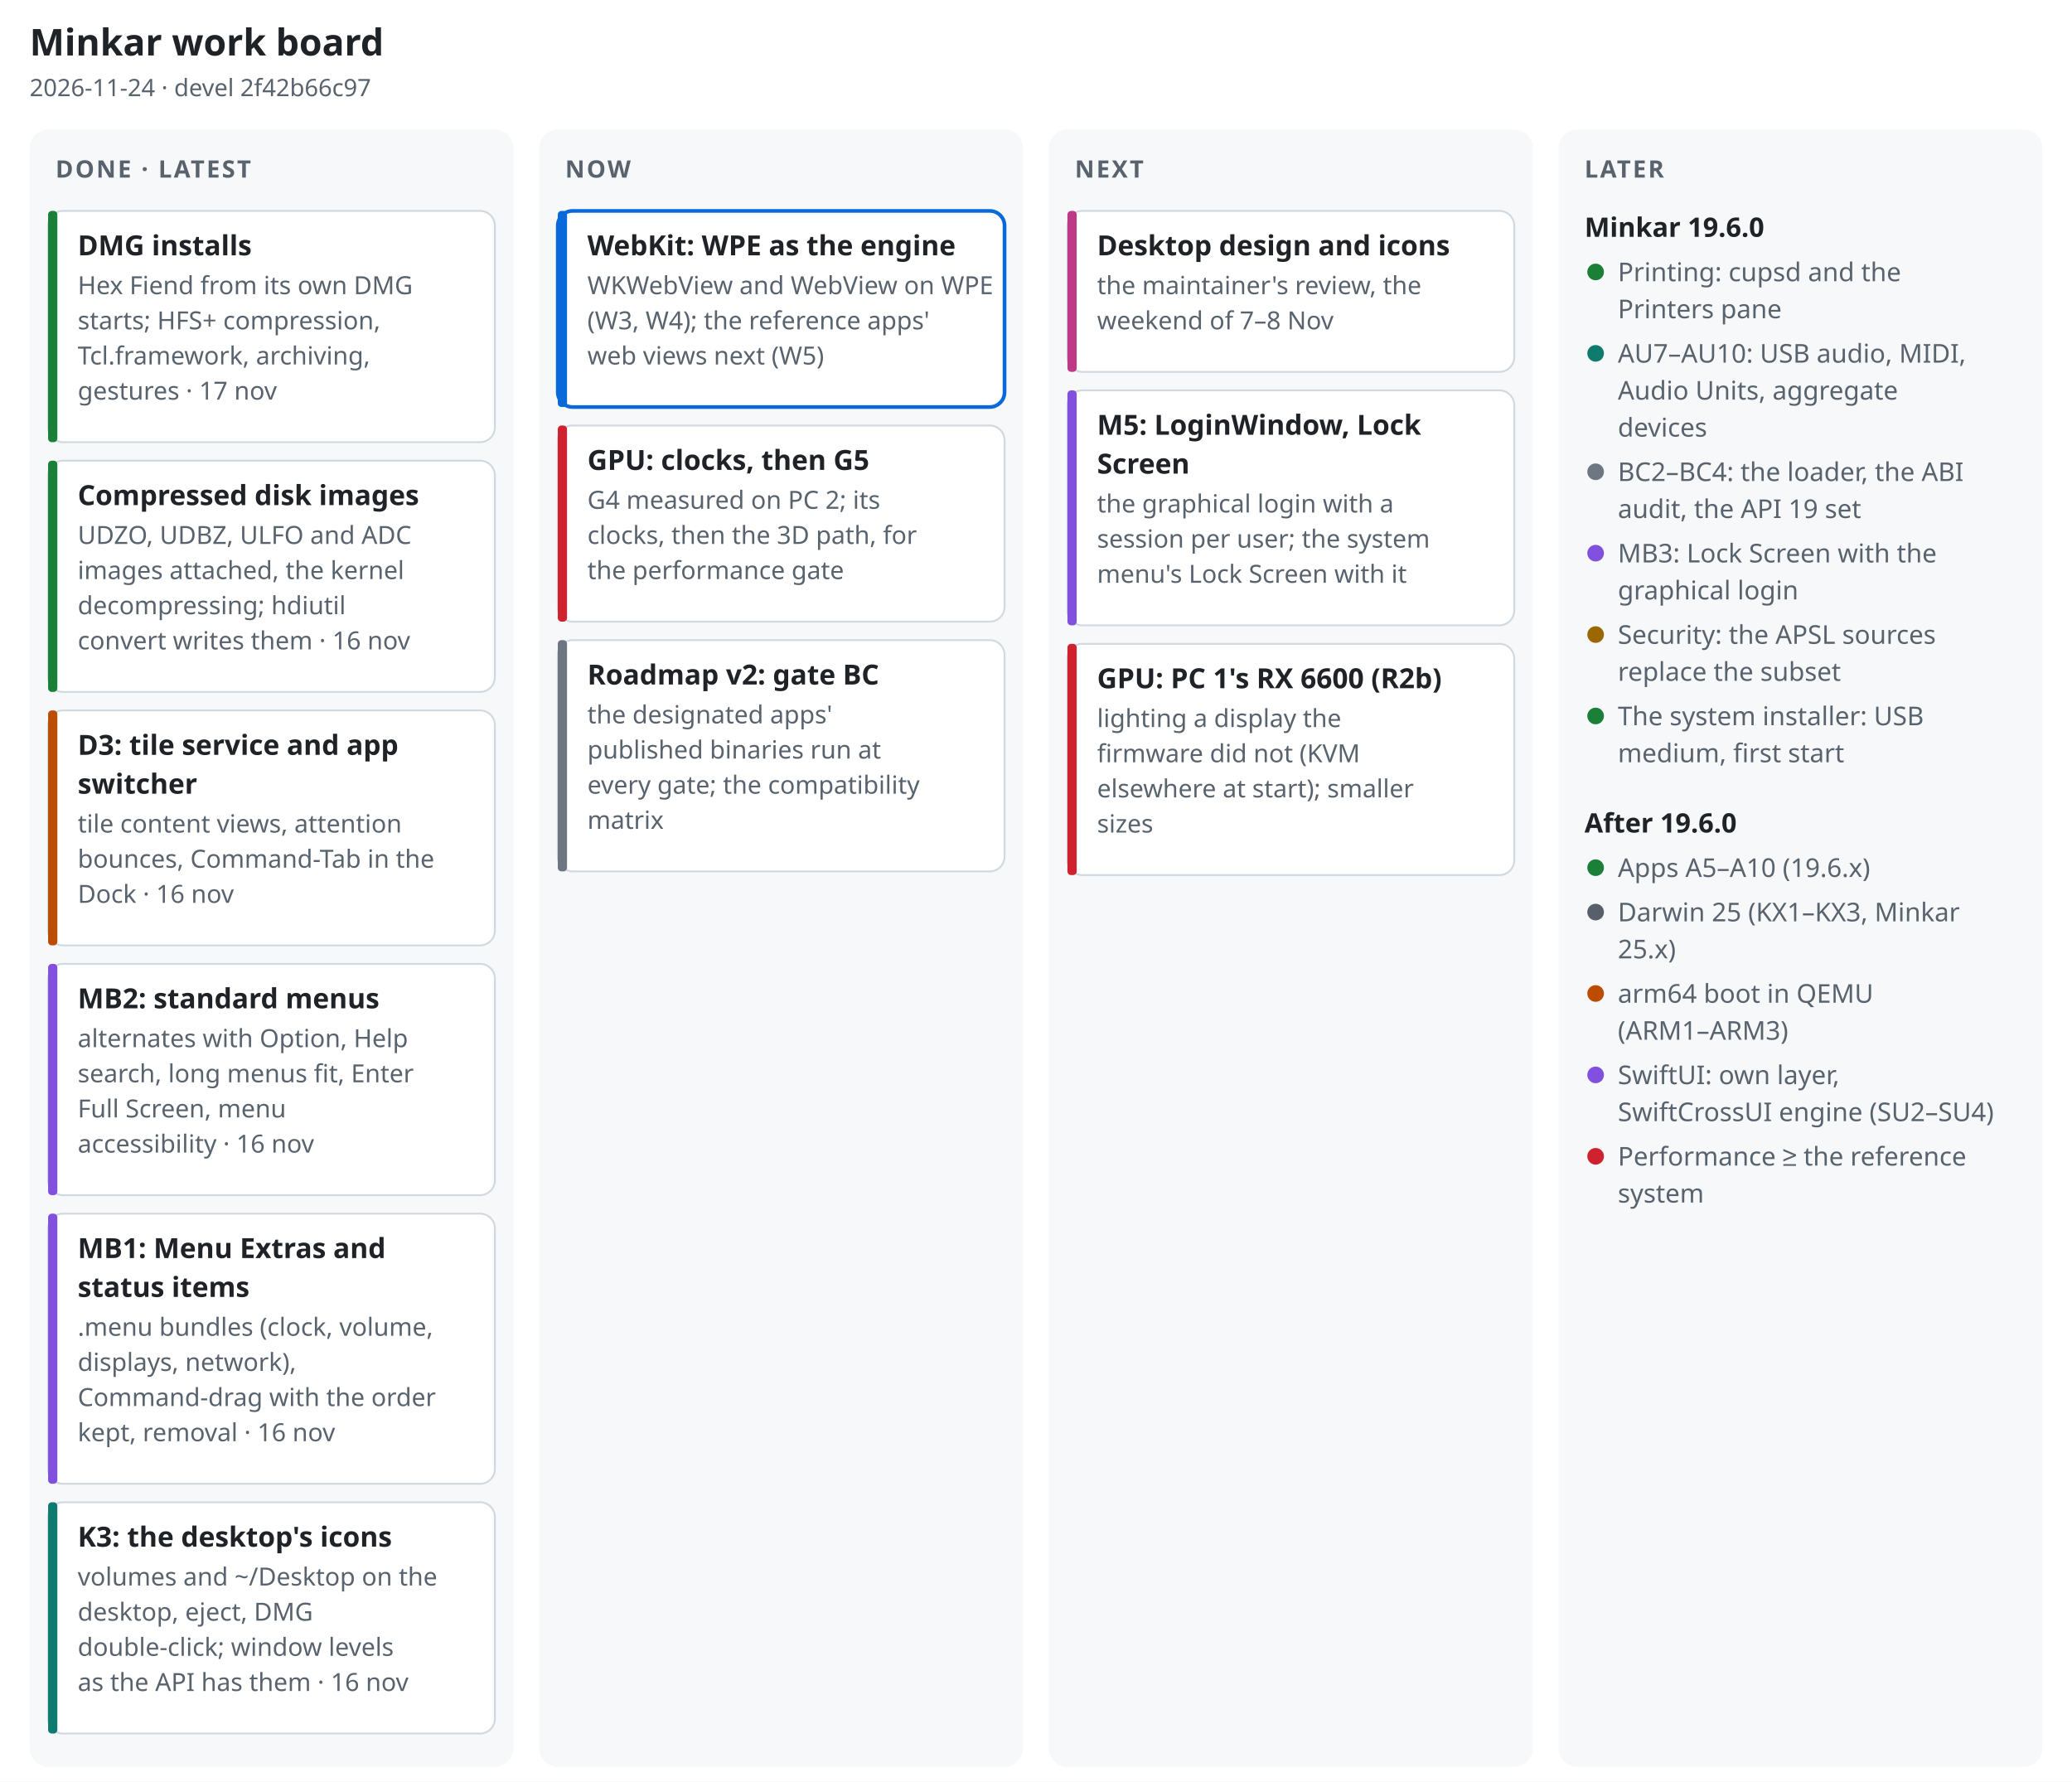
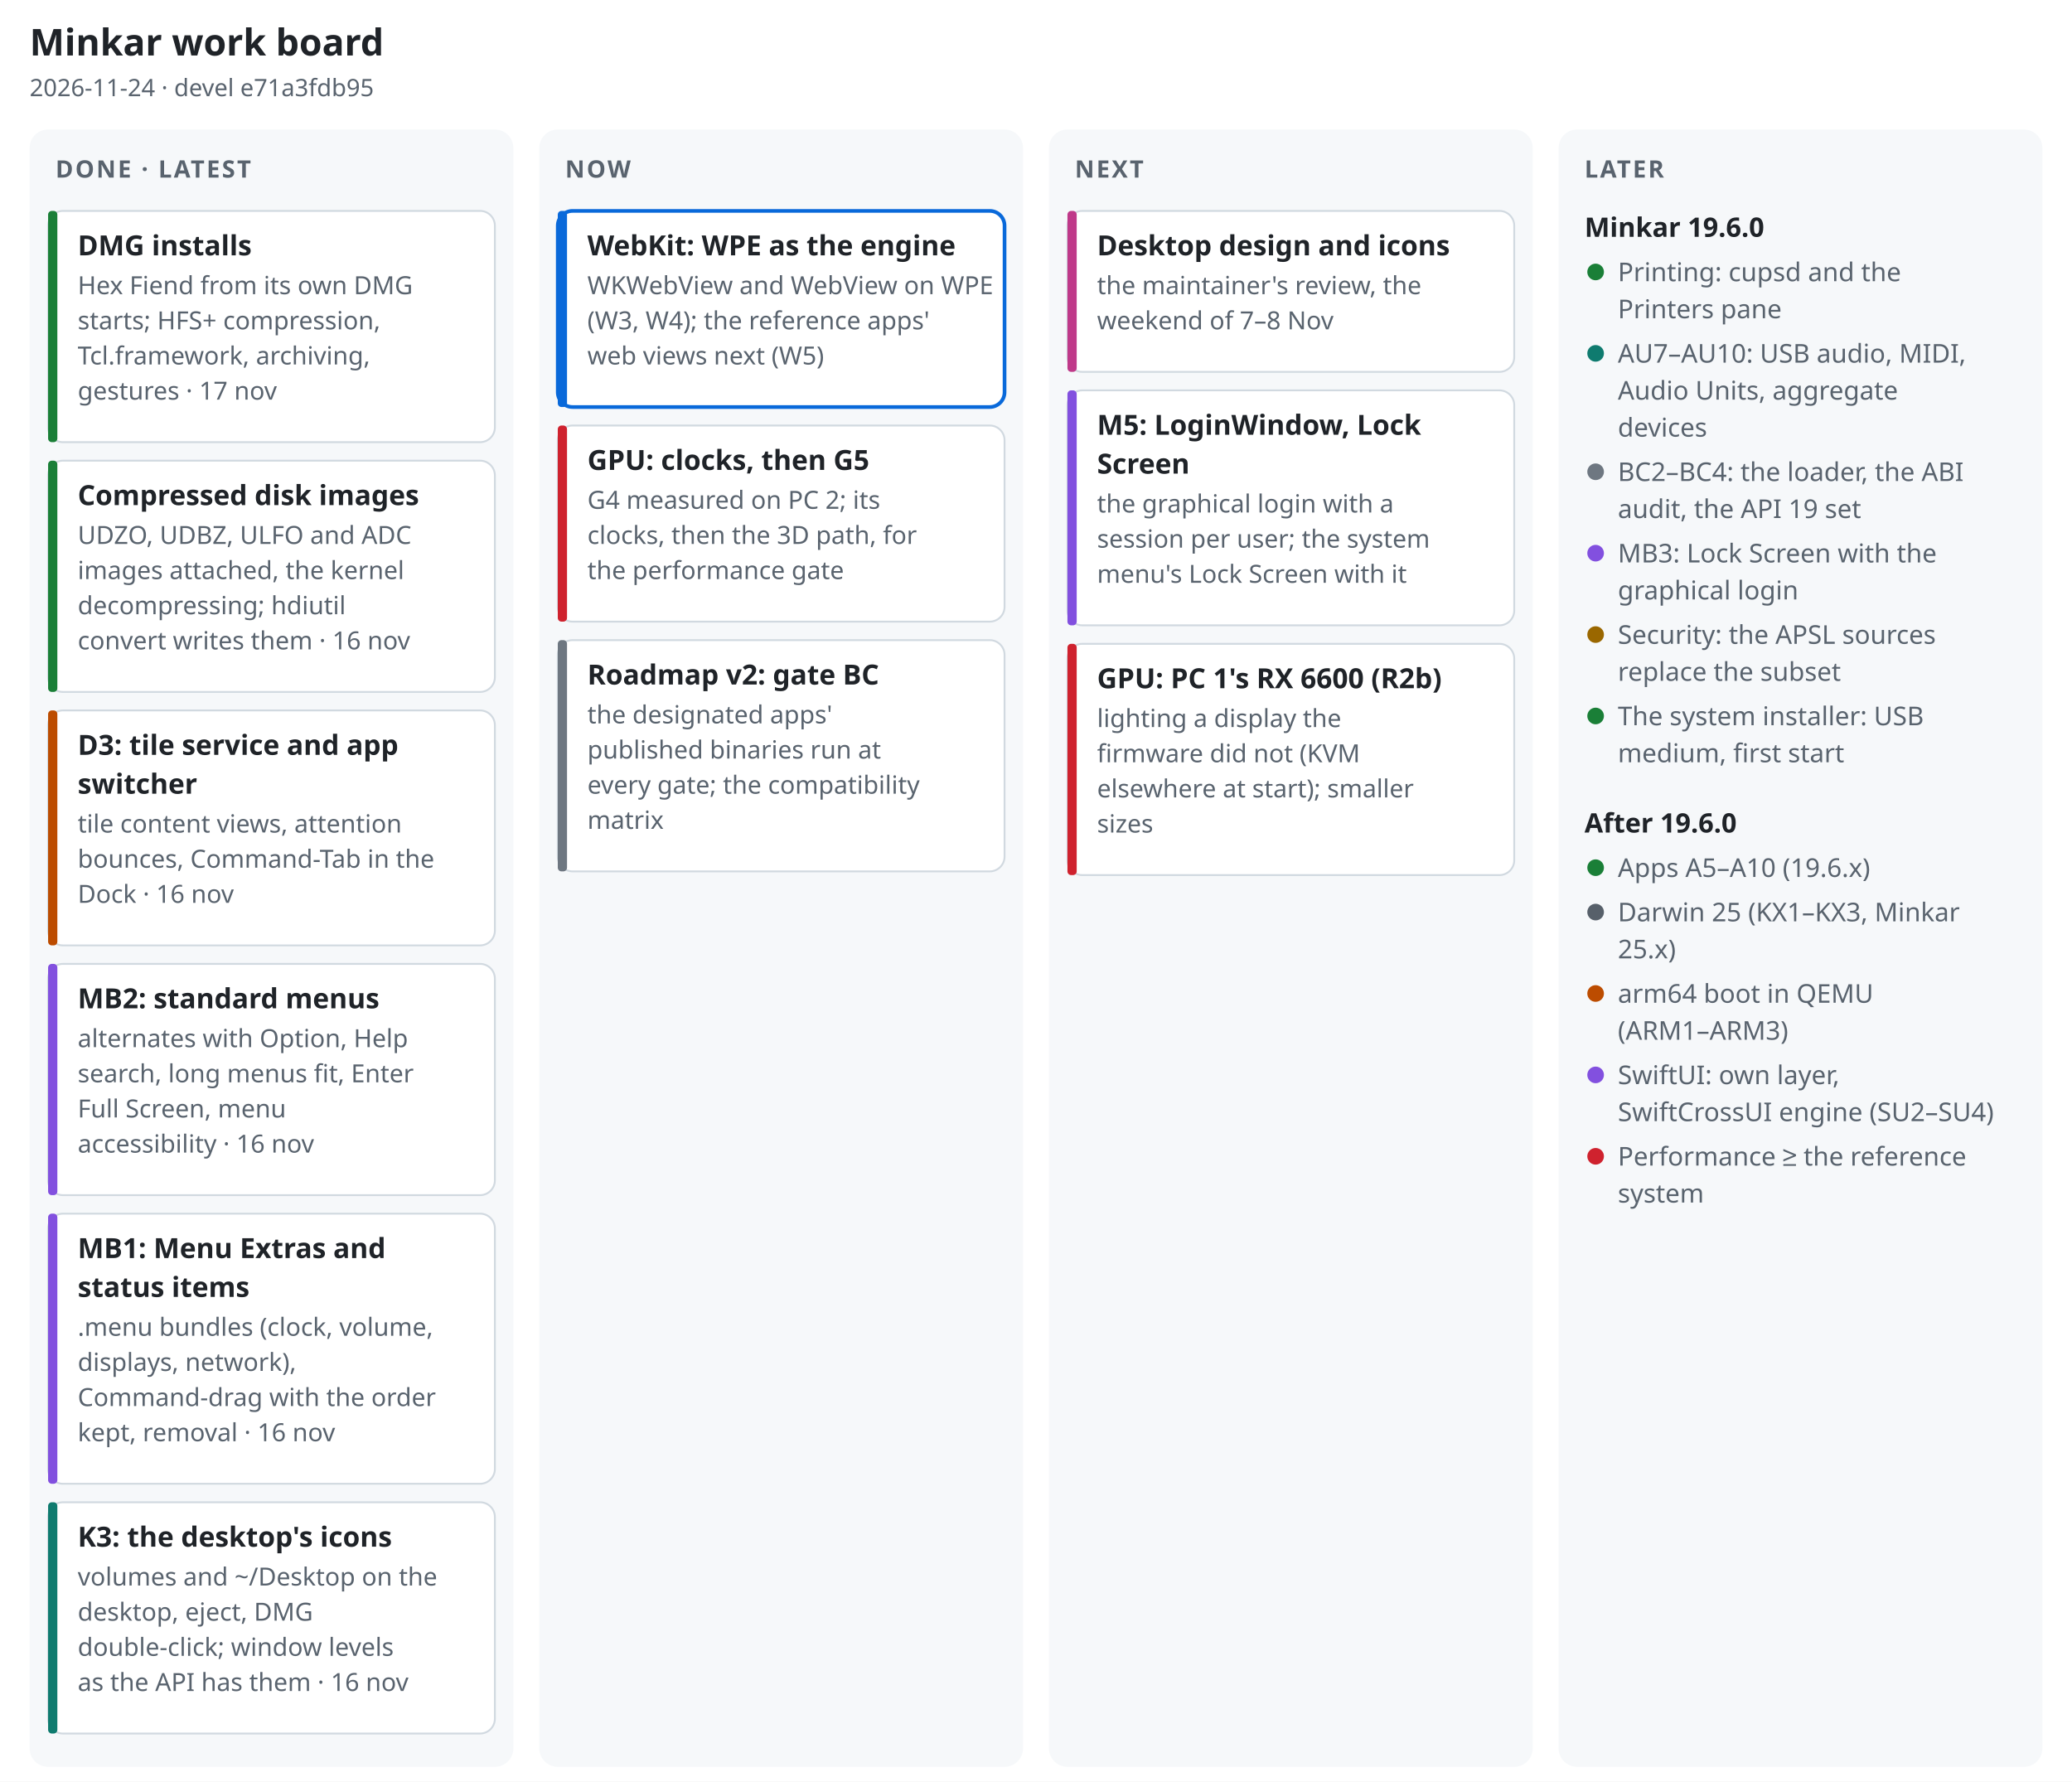
<svg xmlns="http://www.w3.org/2000/svg" width="1120" height="963" viewBox="0 0 1120 963" font-family="-apple-system, BlinkMacSystemFont, 'Segoe UI', 'Noto Sans', Helvetica, Arial, sans-serif" role="img" aria-label="Minkar work board, 2026-11-24">
  <rect width="1120" height="963" fill="#ffffff" />
  <text x="16" y="30" font-size="20" font-weight="700" fill="#1f2328" text-anchor="start">Minkar work board</text>
-   <text x="16" y="52" font-size="13" font-weight="400" fill="#59636e" text-anchor="start">2026-11-24 · devel 2f42b66c97</text>
+   <text x="16" y="52" font-size="13" font-weight="400" fill="#59636e" text-anchor="start">2026-11-24 · devel e71a3fdb95</text>
  <rect x="16" y="70" width="261.5" height="885" rx="10" fill="#f6f8fa" />
  <text x="30" y="96" font-size="13" font-weight="700" fill="#59636e" text-anchor="start" letter-spacing=".08em">DONE · LATEST</text>
  <rect x="26" y="114" width="241.5" height="125" rx="8" fill="#ffffff" stroke="#d1d9e0" stroke-width="1" />
  <rect x="26" y="114" width="5" height="125" rx="2" fill="#1a7f37" />
  <text x="42" y="138" font-size="15" font-weight="650" fill="#1f2328" text-anchor="start">DMG installs</text>
  <text x="42" y="159" font-size="13.5" font-weight="400" fill="#59636e" text-anchor="start">Hex Fiend from its own DMG</text>
  <text x="42" y="178" font-size="13.5" font-weight="400" fill="#59636e" text-anchor="start">starts; HFS+ compression,</text>
  <text x="42" y="197" font-size="13.5" font-weight="400" fill="#59636e" text-anchor="start">Tcl.framework, archiving,</text>
  <text x="42" y="216" font-size="13.5" font-weight="400" fill="#59636e" text-anchor="start">gestures · 17 nov</text>
  <rect x="26" y="249" width="241.5" height="125" rx="8" fill="#ffffff" stroke="#d1d9e0" stroke-width="1" />
  <rect x="26" y="249" width="5" height="125" rx="2" fill="#1a7f37" />
  <text x="42" y="273" font-size="15" font-weight="650" fill="#1f2328" text-anchor="start">Compressed disk images</text>
  <text x="42" y="294" font-size="13.5" font-weight="400" fill="#59636e" text-anchor="start">UDZO, UDBZ, ULFO and ADC</text>
  <text x="42" y="313" font-size="13.5" font-weight="400" fill="#59636e" text-anchor="start">images attached, the kernel</text>
  <text x="42" y="332" font-size="13.5" font-weight="400" fill="#59636e" text-anchor="start">decompressing; hdiutil</text>
  <text x="42" y="351" font-size="13.5" font-weight="400" fill="#59636e" text-anchor="start">convert writes them · 16 nov</text>
  <rect x="26" y="384" width="241.5" height="127" rx="8" fill="#ffffff" stroke="#d1d9e0" stroke-width="1" />
  <rect x="26" y="384" width="5" height="127" rx="2" fill="#bc4c00" />
  <text x="42" y="408" font-size="15" font-weight="650" fill="#1f2328" text-anchor="start">D3: tile service and app</text>
  <text x="42" y="429" font-size="15" font-weight="650" fill="#1f2328" text-anchor="start">switcher</text>
  <text x="42" y="450" font-size="13.5" font-weight="400" fill="#59636e" text-anchor="start">tile content views, attention</text>
  <text x="42" y="469" font-size="13.5" font-weight="400" fill="#59636e" text-anchor="start">bounces, Command-Tab in the</text>
  <text x="42" y="488" font-size="13.5" font-weight="400" fill="#59636e" text-anchor="start">Dock · 16 nov</text>
  <rect x="26" y="521" width="241.5" height="125" rx="8" fill="#ffffff" stroke="#d1d9e0" stroke-width="1" />
  <rect x="26" y="521" width="5" height="125" rx="2" fill="#8250df" />
  <text x="42" y="545" font-size="15" font-weight="650" fill="#1f2328" text-anchor="start">MB2: standard menus</text>
  <text x="42" y="566" font-size="13.5" font-weight="400" fill="#59636e" text-anchor="start">alternates with Option, Help</text>
  <text x="42" y="585" font-size="13.5" font-weight="400" fill="#59636e" text-anchor="start">search, long menus fit, Enter</text>
  <text x="42" y="604" font-size="13.5" font-weight="400" fill="#59636e" text-anchor="start">Full Screen, menu</text>
  <text x="42" y="623" font-size="13.5" font-weight="400" fill="#59636e" text-anchor="start">accessibility · 16 nov</text>
  <rect x="26" y="656" width="241.5" height="146" rx="8" fill="#ffffff" stroke="#d1d9e0" stroke-width="1" />
  <rect x="26" y="656" width="5" height="146" rx="2" fill="#8250df" />
  <text x="42" y="680" font-size="15" font-weight="650" fill="#1f2328" text-anchor="start">MB1: Menu Extras and</text>
  <text x="42" y="701" font-size="15" font-weight="650" fill="#1f2328" text-anchor="start">status items</text>
  <text x="42" y="722" font-size="13.5" font-weight="400" fill="#59636e" text-anchor="start">.menu bundles (clock, volume,</text>
  <text x="42" y="741" font-size="13.5" font-weight="400" fill="#59636e" text-anchor="start">displays, network),</text>
  <text x="42" y="760" font-size="13.5" font-weight="400" fill="#59636e" text-anchor="start">Command-drag with the order</text>
  <text x="42" y="779" font-size="13.5" font-weight="400" fill="#59636e" text-anchor="start">kept, removal · 16 nov</text>
  <rect x="26" y="812" width="241.5" height="125" rx="8" fill="#ffffff" stroke="#d1d9e0" stroke-width="1" />
  <rect x="26" y="812" width="5" height="125" rx="2" fill="#0f7b6f" />
  <text x="42" y="836" font-size="15" font-weight="650" fill="#1f2328" text-anchor="start">K3: the desktop's icons</text>
  <text x="42" y="857" font-size="13.5" font-weight="400" fill="#59636e" text-anchor="start">volumes and ~/Desktop on the</text>
  <text x="42" y="876" font-size="13.5" font-weight="400" fill="#59636e" text-anchor="start">desktop, eject, DMG</text>
  <text x="42" y="895" font-size="13.5" font-weight="400" fill="#59636e" text-anchor="start">double-click; window levels</text>
  <text x="42" y="914" font-size="13.5" font-weight="400" fill="#59636e" text-anchor="start">as the API has them · 16 nov</text>
  <rect x="291.5" y="70" width="261.5" height="885" rx="10" fill="#f6f8fa" />
  <text x="305.5" y="96" font-size="13" font-weight="700" fill="#59636e" text-anchor="start" letter-spacing=".08em">NOW</text>
  <rect x="301.5" y="114" width="241.5" height="106" rx="8" fill="#ffffff" stroke="#0969da" stroke-width="2" />
  <rect x="301.5" y="114" width="5" height="106" rx="2" fill="#0969da" />
  <text x="317.5" y="138" font-size="15" font-weight="650" fill="#1f2328" text-anchor="start">WebKit: WPE as the engine</text>
  <text x="317.5" y="159" font-size="13.5" font-weight="400" fill="#59636e" text-anchor="start">WKWebView and WebView on WPE</text>
  <text x="317.5" y="178" font-size="13.5" font-weight="400" fill="#59636e" text-anchor="start">(W3, W4); the reference apps'</text>
  <text x="317.5" y="197" font-size="13.5" font-weight="400" fill="#59636e" text-anchor="start">web views next (W5)</text>
  <rect x="301.5" y="230" width="241.5" height="106" rx="8" fill="#ffffff" stroke="#d1d9e0" stroke-width="1" />
  <rect x="301.5" y="230" width="5" height="106" rx="2" fill="#cf222e" />
  <text x="317.5" y="254" font-size="15" font-weight="650" fill="#1f2328" text-anchor="start">GPU: clocks, then G5</text>
  <text x="317.5" y="275" font-size="13.5" font-weight="400" fill="#59636e" text-anchor="start">G4 measured on PC 2; its</text>
  <text x="317.5" y="294" font-size="13.5" font-weight="400" fill="#59636e" text-anchor="start">clocks, then the 3D path, for</text>
  <text x="317.5" y="313" font-size="13.5" font-weight="400" fill="#59636e" text-anchor="start">the performance gate</text>
  <rect x="301.5" y="346" width="241.5" height="125" rx="8" fill="#ffffff" stroke="#d1d9e0" stroke-width="1" />
  <rect x="301.5" y="346" width="5" height="125" rx="2" fill="#6e7781" />
  <text x="317.5" y="370" font-size="15" font-weight="650" fill="#1f2328" text-anchor="start">Roadmap v2: gate BC</text>
  <text x="317.5" y="391" font-size="13.5" font-weight="400" fill="#59636e" text-anchor="start">the designated apps'</text>
  <text x="317.5" y="410" font-size="13.5" font-weight="400" fill="#59636e" text-anchor="start">published binaries run at</text>
  <text x="317.5" y="429" font-size="13.5" font-weight="400" fill="#59636e" text-anchor="start">every gate; the compatibility</text>
  <text x="317.5" y="448" font-size="13.5" font-weight="400" fill="#59636e" text-anchor="start">matrix</text>
  <rect x="567" y="70" width="261.5" height="885" rx="10" fill="#f6f8fa" />
  <text x="581" y="96" font-size="13" font-weight="700" fill="#59636e" text-anchor="start" letter-spacing=".08em">NEXT</text>
  <rect x="577" y="114" width="241.5" height="87" rx="8" fill="#ffffff" stroke="#d1d9e0" stroke-width="1" />
  <rect x="577" y="114" width="5" height="87" rx="2" fill="#bf3989" />
  <text x="593" y="138" font-size="15" font-weight="650" fill="#1f2328" text-anchor="start">Desktop design and icons</text>
  <text x="593" y="159" font-size="13.5" font-weight="400" fill="#59636e" text-anchor="start">the maintainer's review, the</text>
  <text x="593" y="178" font-size="13.5" font-weight="400" fill="#59636e" text-anchor="start">weekend of 7–8 Nov</text>
  <rect x="577" y="211" width="241.5" height="127" rx="8" fill="#ffffff" stroke="#d1d9e0" stroke-width="1" />
  <rect x="577" y="211" width="5" height="127" rx="2" fill="#8250df" />
  <text x="593" y="235" font-size="15" font-weight="650" fill="#1f2328" text-anchor="start">M5: LoginWindow, Lock</text>
  <text x="593" y="256" font-size="15" font-weight="650" fill="#1f2328" text-anchor="start">Screen</text>
  <text x="593" y="277" font-size="13.5" font-weight="400" fill="#59636e" text-anchor="start">the graphical login with a</text>
  <text x="593" y="296" font-size="13.5" font-weight="400" fill="#59636e" text-anchor="start">session per user; the system</text>
  <text x="593" y="315" font-size="13.5" font-weight="400" fill="#59636e" text-anchor="start">menu's Lock Screen with it</text>
  <rect x="577" y="348" width="241.5" height="125" rx="8" fill="#ffffff" stroke="#d1d9e0" stroke-width="1" />
  <rect x="577" y="348" width="5" height="125" rx="2" fill="#cf222e" />
  <text x="593" y="372" font-size="15" font-weight="650" fill="#1f2328" text-anchor="start">GPU: PC 1's RX 6600 (R2b)</text>
  <text x="593" y="393" font-size="13.5" font-weight="400" fill="#59636e" text-anchor="start">lighting a display the</text>
  <text x="593" y="412" font-size="13.5" font-weight="400" fill="#59636e" text-anchor="start">firmware did not (KVM</text>
  <text x="593" y="431" font-size="13.5" font-weight="400" fill="#59636e" text-anchor="start">elsewhere at start); smaller</text>
  <text x="593" y="450" font-size="13.5" font-weight="400" fill="#59636e" text-anchor="start">sizes</text>
  <rect x="842.5" y="70" width="261.5" height="885" rx="10" fill="#f6f8fa" />
  <text x="856.5" y="96" font-size="13" font-weight="700" fill="#59636e" text-anchor="start" letter-spacing=".08em">LATER</text>
  <text x="856.5" y="128" font-size="14.5" font-weight="700" fill="#1f2328" text-anchor="start">Minkar 19.6.0</text>
  <circle cx="862.5" cy="147" r="4.5" fill="#1a7f37" />
  <text x="874.5" y="152" font-size="14" font-weight="400" fill="#59636e" text-anchor="start">Printing: cupsd and the</text>
  <text x="874.5" y="172" font-size="14" font-weight="400" fill="#59636e" text-anchor="start">Printers pane</text>
  <circle cx="862.5" cy="191" r="4.5" fill="#0f7b6f" />
  <text x="874.5" y="196" font-size="14" font-weight="400" fill="#59636e" text-anchor="start">AU7–AU10: USB audio, MIDI,</text>
  <text x="874.5" y="216" font-size="14" font-weight="400" fill="#59636e" text-anchor="start">Audio Units, aggregate</text>
  <text x="874.5" y="236" font-size="14" font-weight="400" fill="#59636e" text-anchor="start">devices</text>
  <circle cx="862.5" cy="255" r="4.5" fill="#6e7781" />
  <text x="874.5" y="260" font-size="14" font-weight="400" fill="#59636e" text-anchor="start">BC2–BC4: the loader, the ABI</text>
  <text x="874.5" y="280" font-size="14" font-weight="400" fill="#59636e" text-anchor="start">audit, the API 19 set</text>
  <circle cx="862.5" cy="299" r="4.5" fill="#8250df" />
  <text x="874.5" y="304" font-size="14" font-weight="400" fill="#59636e" text-anchor="start">MB3: Lock Screen with the</text>
  <text x="874.5" y="324" font-size="14" font-weight="400" fill="#59636e" text-anchor="start">graphical login</text>
  <circle cx="862.5" cy="343" r="4.5" fill="#9a6700" />
  <text x="874.5" y="348" font-size="14" font-weight="400" fill="#59636e" text-anchor="start">Security: the APSL sources</text>
  <text x="874.5" y="368" font-size="14" font-weight="400" fill="#59636e" text-anchor="start">replace the subset</text>
  <circle cx="862.5" cy="387" r="4.5" fill="#1a7f37" />
  <text x="874.5" y="392" font-size="14" font-weight="400" fill="#59636e" text-anchor="start">The system installer: USB</text>
  <text x="874.5" y="412" font-size="14" font-weight="400" fill="#59636e" text-anchor="start">medium, first start</text>
  <text x="856.5" y="450" font-size="14.5" font-weight="700" fill="#1f2328" text-anchor="start">After 19.6.0</text>
  <circle cx="862.5" cy="469" r="4.5" fill="#1a7f37" />
  <text x="874.5" y="474" font-size="14" font-weight="400" fill="#59636e" text-anchor="start">Apps A5–A10 (19.6.x)</text>
  <circle cx="862.5" cy="493" r="4.5" fill="#57606a" />
  <text x="874.5" y="498" font-size="14" font-weight="400" fill="#59636e" text-anchor="start">Darwin 25 (KX1–KX3, Minkar</text>
  <text x="874.5" y="518" font-size="14" font-weight="400" fill="#59636e" text-anchor="start">25.x)</text>
  <circle cx="862.5" cy="537" r="4.5" fill="#bc4c00" />
  <text x="874.5" y="542" font-size="14" font-weight="400" fill="#59636e" text-anchor="start">arm64 boot in QEMU</text>
  <text x="874.5" y="562" font-size="14" font-weight="400" fill="#59636e" text-anchor="start">(ARM1–ARM3)</text>
  <circle cx="862.5" cy="581" r="4.5" fill="#8250df" />
  <text x="874.5" y="586" font-size="14" font-weight="400" fill="#59636e" text-anchor="start">SwiftUI: own layer,</text>
  <text x="874.5" y="606" font-size="14" font-weight="400" fill="#59636e" text-anchor="start">SwiftCrossUI engine (SU2–SU4)</text>
  <circle cx="862.5" cy="625" r="4.5" fill="#cf222e" />
  <text x="874.5" y="630" font-size="14" font-weight="400" fill="#59636e" text-anchor="start">Performance ≥ the reference</text>
  <text x="874.5" y="650" font-size="14" font-weight="400" fill="#59636e" text-anchor="start">system</text>
</svg>
